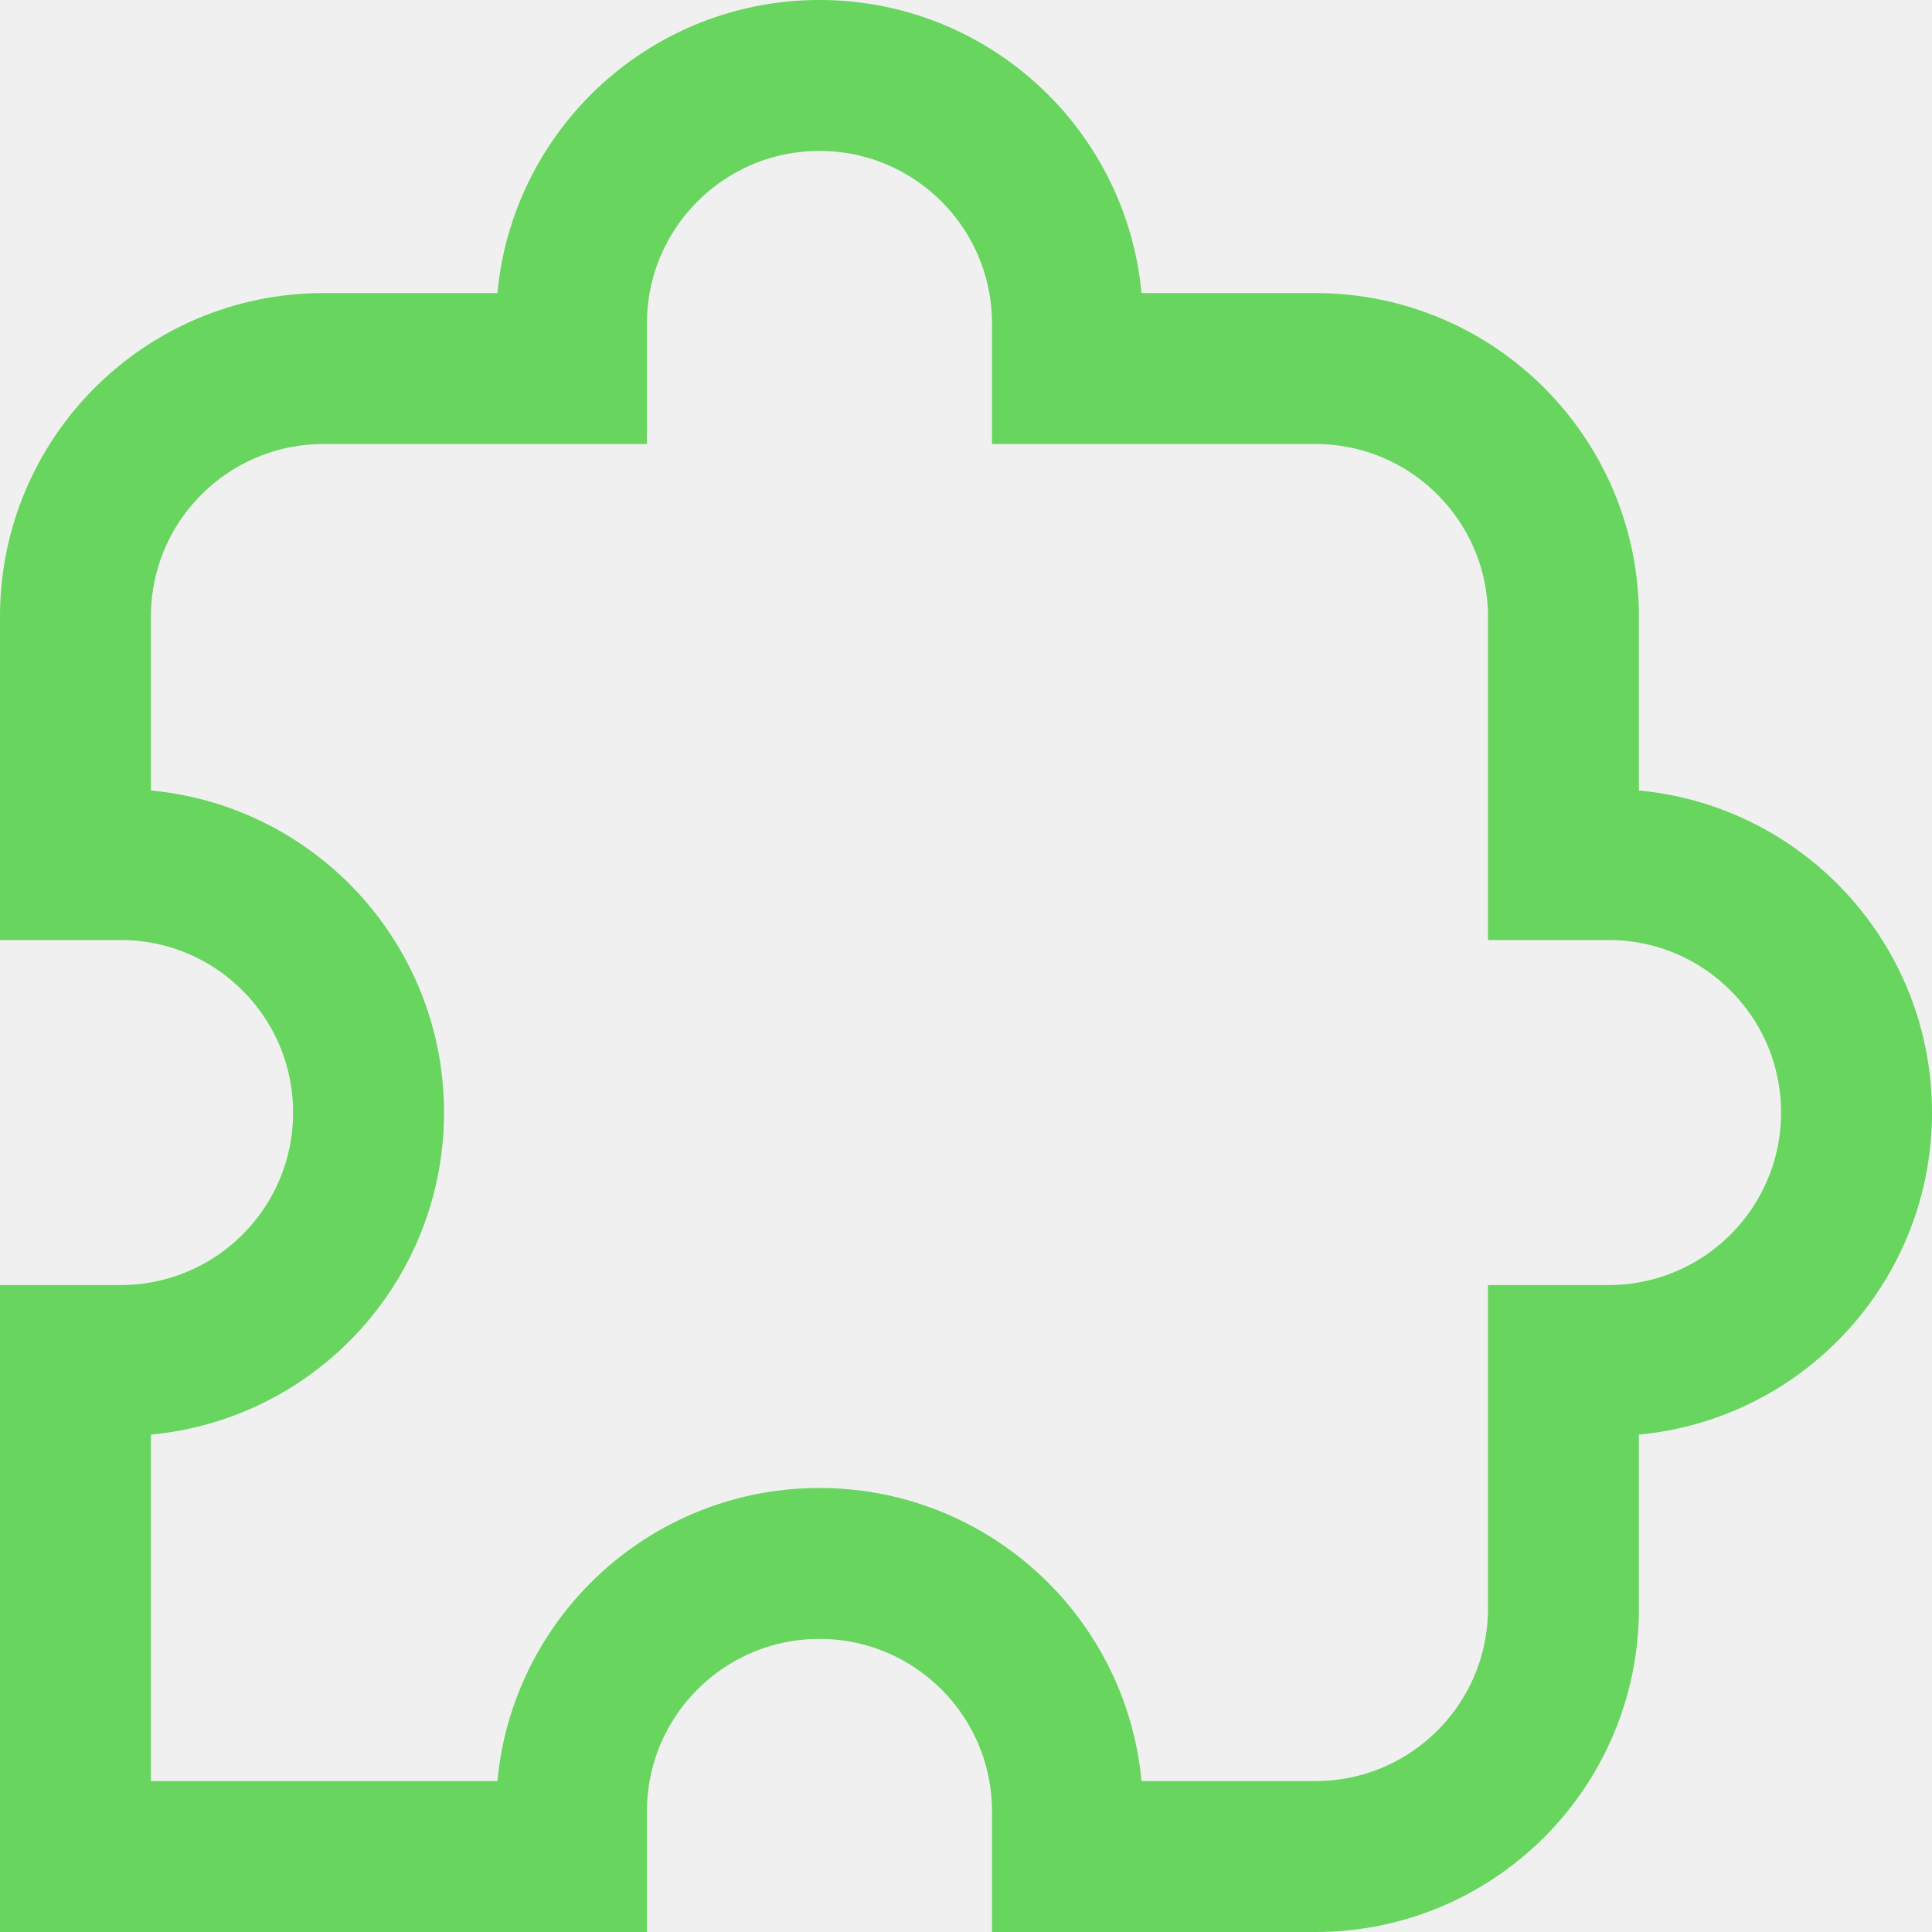
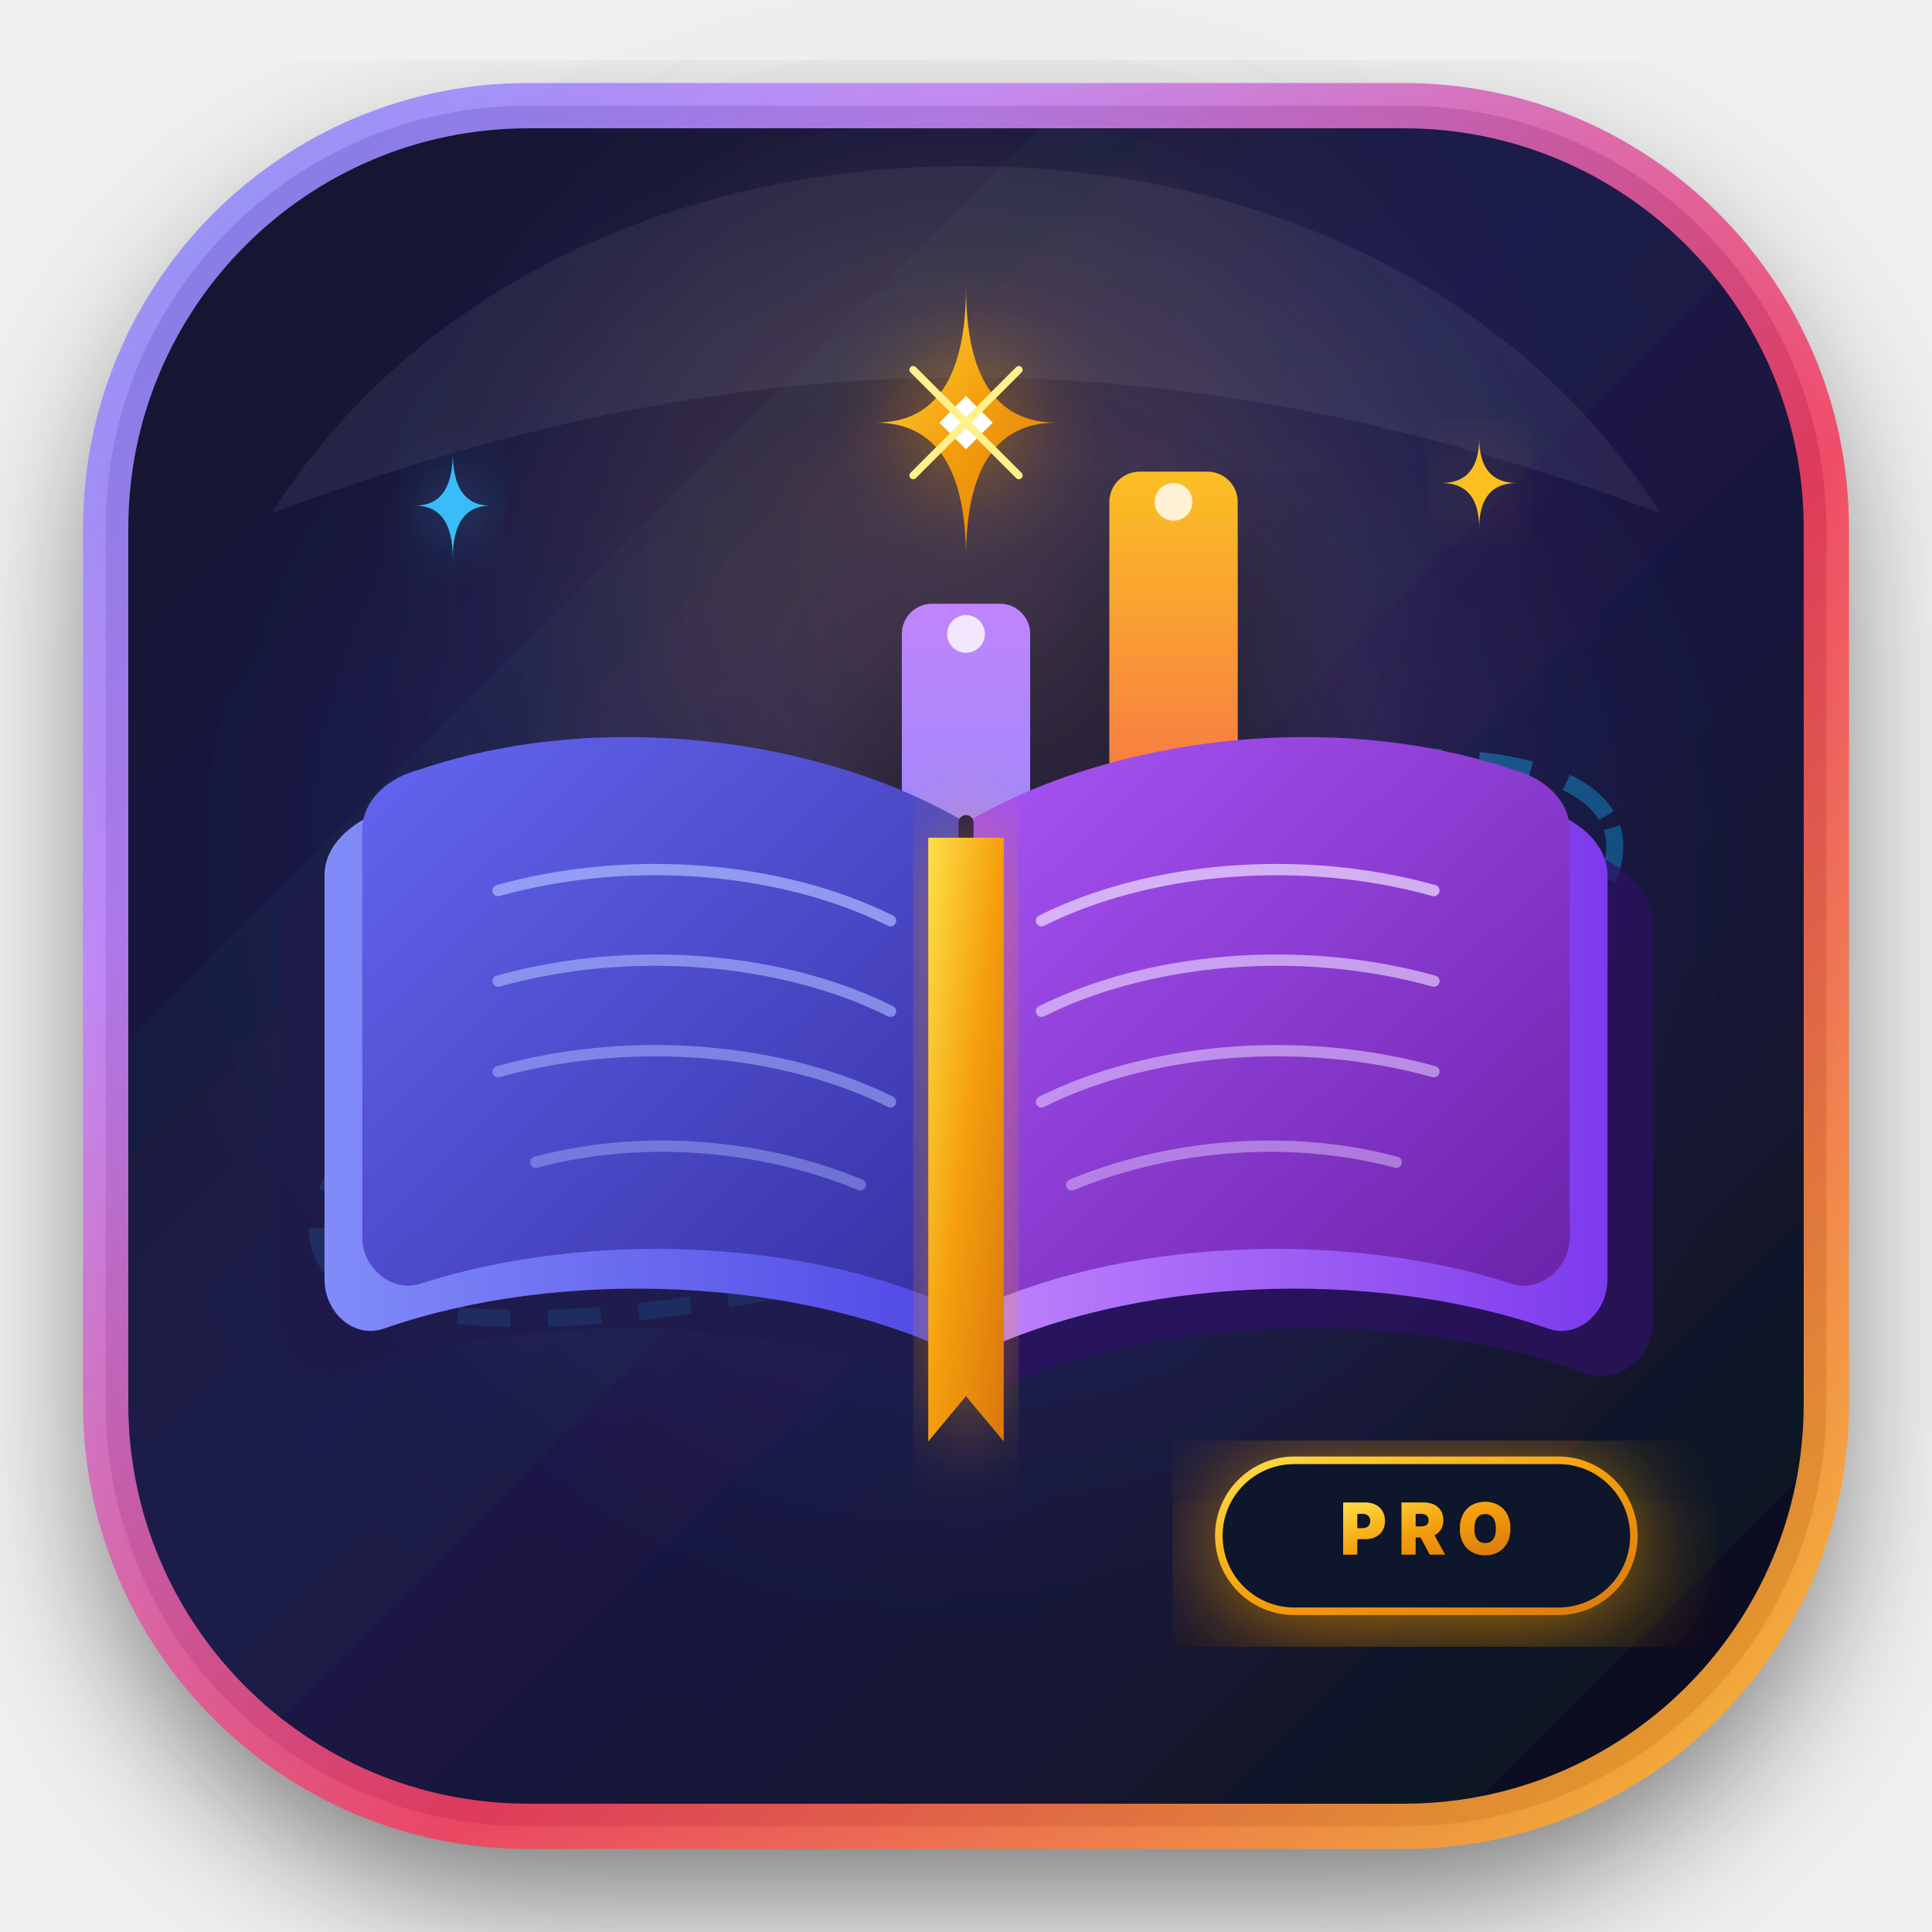
- <svg xmlns="http://www.w3.org/2000/svg" width="72" height="72" viewBox="0 0 72 72" fill="none">
-   <g clip-path="url(#clip0_305_516)">
-     <g clip-path="url(#clip1_305_516)">
-       <path d="M49.023 69.188C54.127 69.188 58.265 65.05 58.265 59.945V50.703H59.945C65.05 50.703 69.188 46.566 69.188 41.461C69.188 36.357 65.05 32.219 59.945 32.219H58.265V22.977C58.265 17.873 54.127 13.735 49.023 13.735H39.781V12.055C39.781 6.95 35.643 2.812 30.539 2.812C25.434 2.812 21.297 6.95 21.297 12.055V13.735H12.055C6.95 13.735 2.812 17.873 2.812 22.977V32.219H4.493C9.597 32.219 13.735 36.357 13.735 41.461C13.735 46.566 9.597 50.703 4.493 50.703H2.812V69.188H21.297V67.507C21.297 62.403 25.434 58.265 30.539 58.265C35.643 58.265 39.781 62.403 39.781 67.507V69.188H49.023Z" stroke="#67D55E" stroke-width="5.625" />
-     </g>
+ <svg xmlns="http://www.w3.org/2000/svg" viewBox="0 0 512 512" width="512" height="512" fill="none">
+   <defs>
+     <linearGradient id="bgGrad" x1="0%" y1="0%" x2="100%" y2="100%">
+       <stop offset="0%" stop-color="#0F172A" />
+       <stop offset="45%" stop-color="#1E1B4B" />
+       <stop offset="100%" stop-color="#0B0F19" />
+     </linearGradient>
+     <linearGradient id="rimGrad" x1="0%" y1="0%" x2="100%" y2="100%">
+       <stop offset="0%" stop-color="#818CF8" />
+       <stop offset="25%" stop-color="#C084FC" />
+       <stop offset="60%" stop-color="#F43F5E" />
+       <stop offset="100%" stop-color="#FBBF24" />
+     </linearGradient>
+     <linearGradient id="leftWing" x1="0%" y1="0%" x2="100%" y2="100%">
+       <stop offset="0%" stop-color="#6366F1" />
+       <stop offset="100%" stop-color="#3730A3" />
+     </linearGradient>
+     <linearGradient id="rightWing" x1="0%" y1="0%" x2="100%" y2="100%">
+       <stop offset="0%" stop-color="#A855F7" />
+       <stop offset="100%" stop-color="#6B21A8" />
+     </linearGradient>
+     <linearGradient id="pageLayerLeft" x1="0%" y1="0%" x2="100%" y2="0%">
+       <stop offset="0%" stop-color="#818CF8" />
+       <stop offset="100%" stop-color="#4F46E5" />
+     </linearGradient>
+     <linearGradient id="pageLayerRight" x1="0%" y1="0%" x2="100%" y2="0%">
+       <stop offset="0%" stop-color="#C084FC" />
+       <stop offset="100%" stop-color="#7C3AED" />
+     </linearGradient>
+     <linearGradient id="goldGrad" x1="0%" y1="0%" x2="100%" y2="100%">
+       <stop offset="0%" stop-color="#FDE047" />
+       <stop offset="50%" stop-color="#F59E0B" />
+       <stop offset="100%" stop-color="#D97706" />
+     </linearGradient>
+     <linearGradient id="cyanGrad" x1="0%" y1="0%" x2="100%" y2="100%">
+       <stop offset="0%" stop-color="#38BDF8" />
+       <stop offset="100%" stop-color="#0284C7" />
+     </linearGradient>
+     <linearGradient id="bar1Grad" x1="0%" y1="100%" x2="0%" y2="0%">
+       <stop offset="0%" stop-color="#38BDF8" />
+       <stop offset="100%" stop-color="#818CF8" />
+     </linearGradient>
+     <linearGradient id="bar2Grad" x1="0%" y1="100%" x2="0%" y2="0%">
+       <stop offset="0%" stop-color="#818CF8" />
+       <stop offset="100%" stop-color="#C084FC" />
+     </linearGradient>
+     <linearGradient id="bar3Grad" x1="0%" y1="100%" x2="0%" y2="0%">
+       <stop offset="0%" stop-color="#F43F5E" />
+       <stop offset="100%" stop-color="#FBBF24" />
+     </linearGradient>
+     <filter id="shadowDepth" x="-10%" y="-10%" width="130%" height="130%">
+       <feDropShadow dx="0" dy="16" stdDeviation="20" flood-color="#000000" flood-opacity="0.55" />
+     </filter>
+     <filter id="goldGlow" x="-20%" y="-20%" width="140%" height="140%">
+       <feDropShadow dx="0" dy="0" stdDeviation="12" flood-color="#F59E0B" flood-opacity="0.6" />
+     </filter>
+     <filter id="cyanGlow" x="-20%" y="-20%" width="140%" height="140%">
+       <feDropShadow dx="0" dy="0" stdDeviation="8" flood-color="#38BDF8" flood-opacity="0.5" />
+     </filter>
+   </defs>
+   <rect x="28" y="28" width="456" height="456" rx="112" fill="url(#bgGrad)" filter="url(#shadowDepth)" />
+   <rect x="28" y="28" width="456" height="456" rx="112" stroke="url(#rimGrad)" stroke-width="12" stroke-opacity="0.9" />
+   <circle cx="256" cy="230" r="160" fill="#6366F1" fill-opacity="0.12" filter="blur(40px)" />
+   <circle cx="256" cy="150" r="100" fill="#F59E0B" fill-opacity="0.15" filter="blur(35px)" />
+   <path d="M72 136 C110 76 180 44 256 44 C332 44 402 76 440 136 C376 112 316 100 256 100 C196 100 136 112 72 136 Z" fill="#FFFFFF" fill-opacity="0.06" />
+   <ellipse cx="256" cy="275" rx="180" ry="52" stroke="url(#cyanGrad)" stroke-width="4.5" stroke-dasharray="14 10" stroke-opacity="0.45" transform="rotate(-18 256 275)" />
+   <g filter="url(#shadowDepth)">
+     <rect x="184" y="205" width="34" height="75" rx="8" fill="url(#bar1Grad)" />
+     <rect x="239" y="160" width="34" height="120" rx="8" fill="url(#bar2Grad)" />
+     <rect x="294" y="125" width="34" height="155" rx="8" fill="url(#bar3Grad)" />
+     <circle cx="201" cy="213" r="5" fill="#FFFFFF" fill-opacity="0.8" />
+     <circle cx="256" cy="168" r="5" fill="#FFFFFF" fill-opacity="0.8" />
+     <circle cx="311" cy="133" r="5" fill="#FFFFFF" fill-opacity="0.8" />
  </g>
-   <defs>
-     <clipPath id="clip0_305_516">
-       <rect width="72" height="72" fill="white" />
-     </clipPath>
-     <clipPath id="clip1_305_516">
-       <rect width="72" height="72" fill="white" />
-     </clipPath>
-   </defs>
+   <path d="M256 372 C210 348 140 346 92 364 C83 367 74 360 74 350 V245 C74 236 82 229 91 226 C143 209 211 216 256 242 Z" fill="#1E1B4B" fill-opacity="0.7" />
+   <path d="M256 372 C302 348 372 346 420 364 C429 367 438 360 438 350 V245 C438 236 430 229 421 226 C369 209 301 216 256 242 Z" fill="#2E1065" fill-opacity="0.7" />
+   <path d="M256 360 C212 338 148 336 102 352 C94 355 86 348 86 339 V232 C86 224 93 218 101 215 C150 198 214 205 256 230 Z" fill="url(#pageLayerLeft)" />
+   <path d="M256 360 C300 338 364 336 410 352 C418 355 426 348 426 339 V232 C426 224 419 218 411 215 C362 198 298 205 256 230 Z" fill="url(#pageLayerRight)" />
+   <path d="M256 348 C215 328 156 326 112 340 C104 343 96 336 96 328 V220 C96 212 103 206 111 204 C158 188 217 195 256 218 Z" fill="url(#leftWing)" />
+   <path d="M256 348 C297 328 356 326 400 340 C408 343 416 336 416 328 V220 C416 212 409 206 401 204 C354 188 295 195 256 218 Z" fill="url(#rightWing)" />
+   <path d="M256 218 L256 352" stroke="#1E1B4B" stroke-width="4" stroke-linecap="round" />
+   <path d="M246 222 L266 222 L266 382 L256 370 L246 382 Z" fill="url(#goldGrad)" filter="url(#goldGlow)" />
+   <path d="M132 236 C168 226 208 230 236 244" stroke="#A5B4FC" stroke-width="3" stroke-linecap="round" stroke-opacity="0.75" />
+   <path d="M132 260 C168 250 208 254 236 268" stroke="#A5B4FC" stroke-width="3" stroke-linecap="round" stroke-opacity="0.65" />
+   <path d="M132 284 C168 274 208 278 236 292" stroke="#A5B4FC" stroke-width="3" stroke-linecap="round" stroke-opacity="0.55" />
+   <path d="M142 308 C172 300 204 304 228 314" stroke="#A5B4FC" stroke-width="3" stroke-linecap="round" stroke-opacity="0.45" />
+   <path d="M380 236 C344 226 304 230 276 244" stroke="#E9D5FF" stroke-width="3" stroke-linecap="round" stroke-opacity="0.75" />
+   <path d="M380 260 C344 250 304 254 276 268" stroke="#E9D5FF" stroke-width="3" stroke-linecap="round" stroke-opacity="0.65" />
+   <path d="M380 284 C344 274 304 278 276 292" stroke="#E9D5FF" stroke-width="3" stroke-linecap="round" stroke-opacity="0.55" />
+   <path d="M370 308 C340 300 308 304 284 314" stroke="#E9D5FF" stroke-width="3" stroke-linecap="round" stroke-opacity="0.45" />
+   <g filter="url(#goldGlow)">
+     <path d="M256 76 Q256 112 280 112 Q256 112 256 148 Q256 112 232 112 Q256 112 256 76 Z" fill="url(#goldGrad)" />
+     <rect x="251" y="107" width="10" height="10" transform="rotate(45 256 112)" fill="#FFFFFF" />
+     <path d="M242 98 L270 126 M270 98 L242 126" stroke="#FEF08A" stroke-width="2" stroke-linecap="round" />
+   </g>
+   <g filter="url(#cyanGlow)">
+     <path d="M120 120 Q120 134 130 134 Q120 134 120 148 Q120 134 110 134 Q120 134 120 120 Z" fill="#38BDF8" />
+   </g>
+   <g filter="url(#goldGlow)">
+     <path d="M392 116 Q392 128 402 128 Q392 128 392 140 Q392 128 382 128 Q392 128 392 116 Z" fill="#FBBF24" />
+   </g>
+   <g transform="translate(322, 386)" filter="url(#shadowDepth)">
+     <rect width="112" height="42" rx="21" fill="url(#goldGrad)" filter="url(#goldGlow)" />
+     <rect x="2" y="2" width="108" height="38" rx="19" fill="#0F172A" />
+     <text x="56" y="26" fill="url(#goldGrad)" font-family="system-ui, -apple-system, sans-serif" font-size="19" font-weight="900" letter-spacing="3" text-anchor="middle">PRO</text>
+   </g>
</svg>
